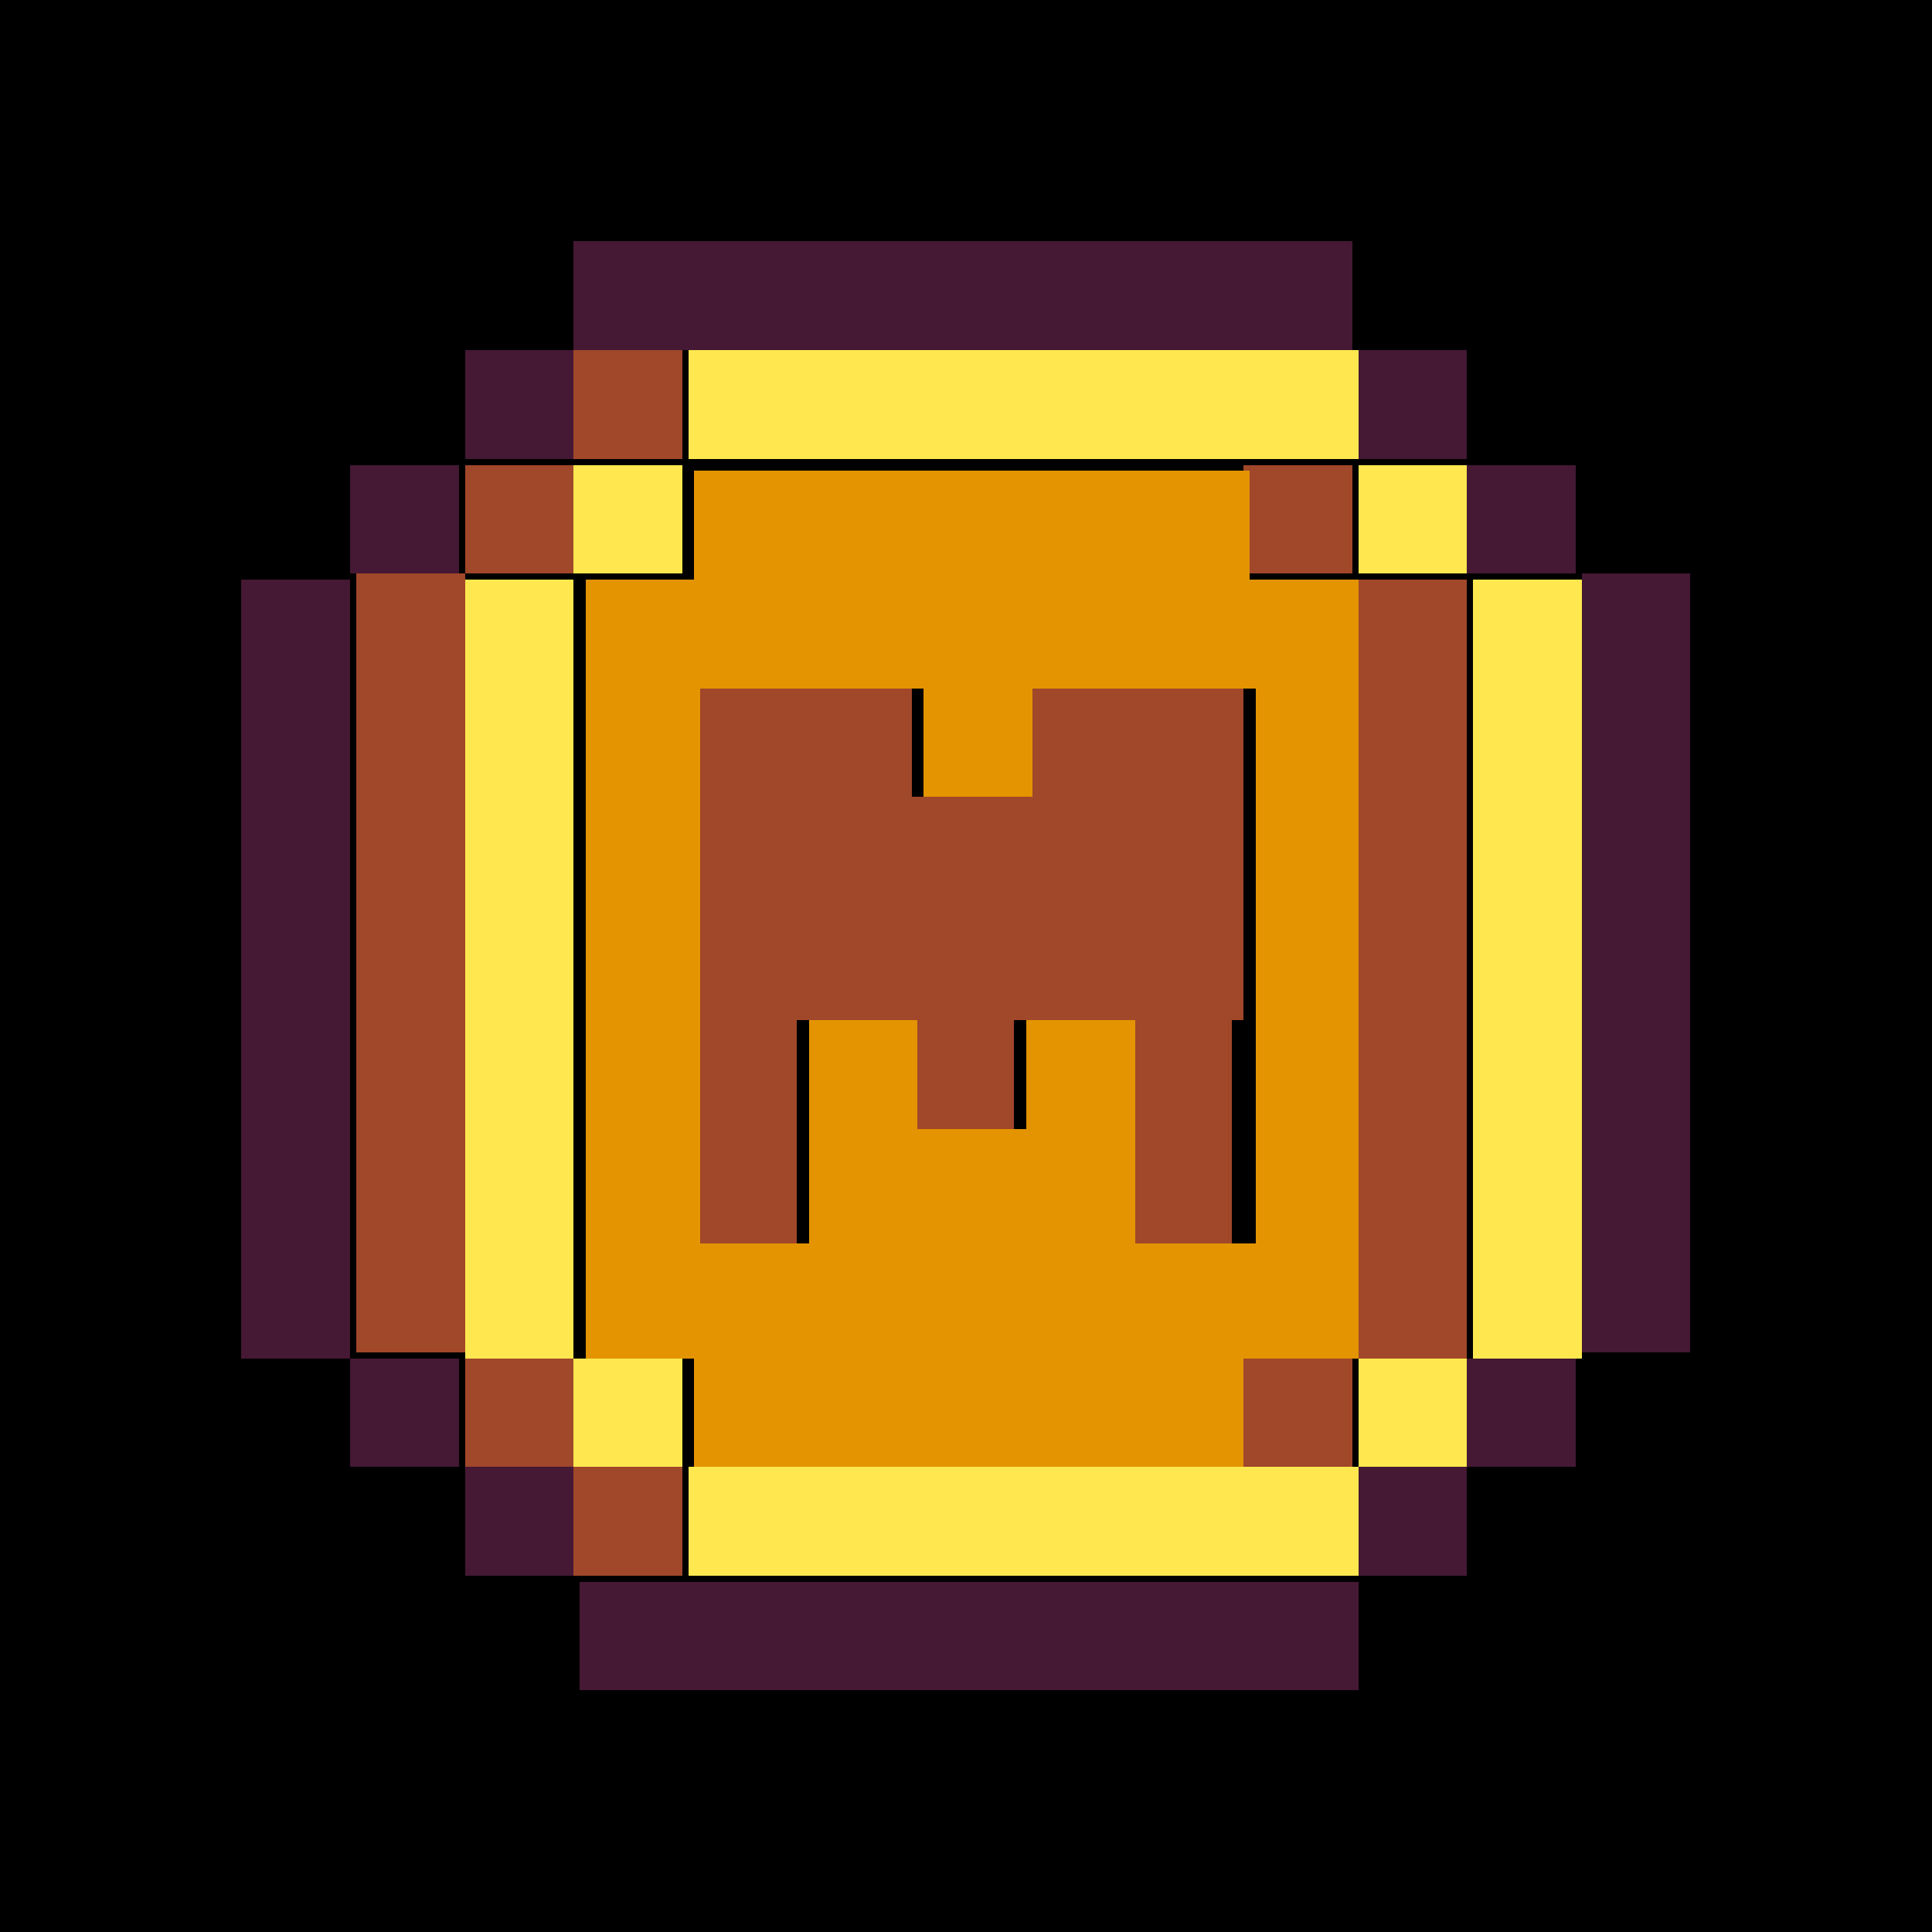
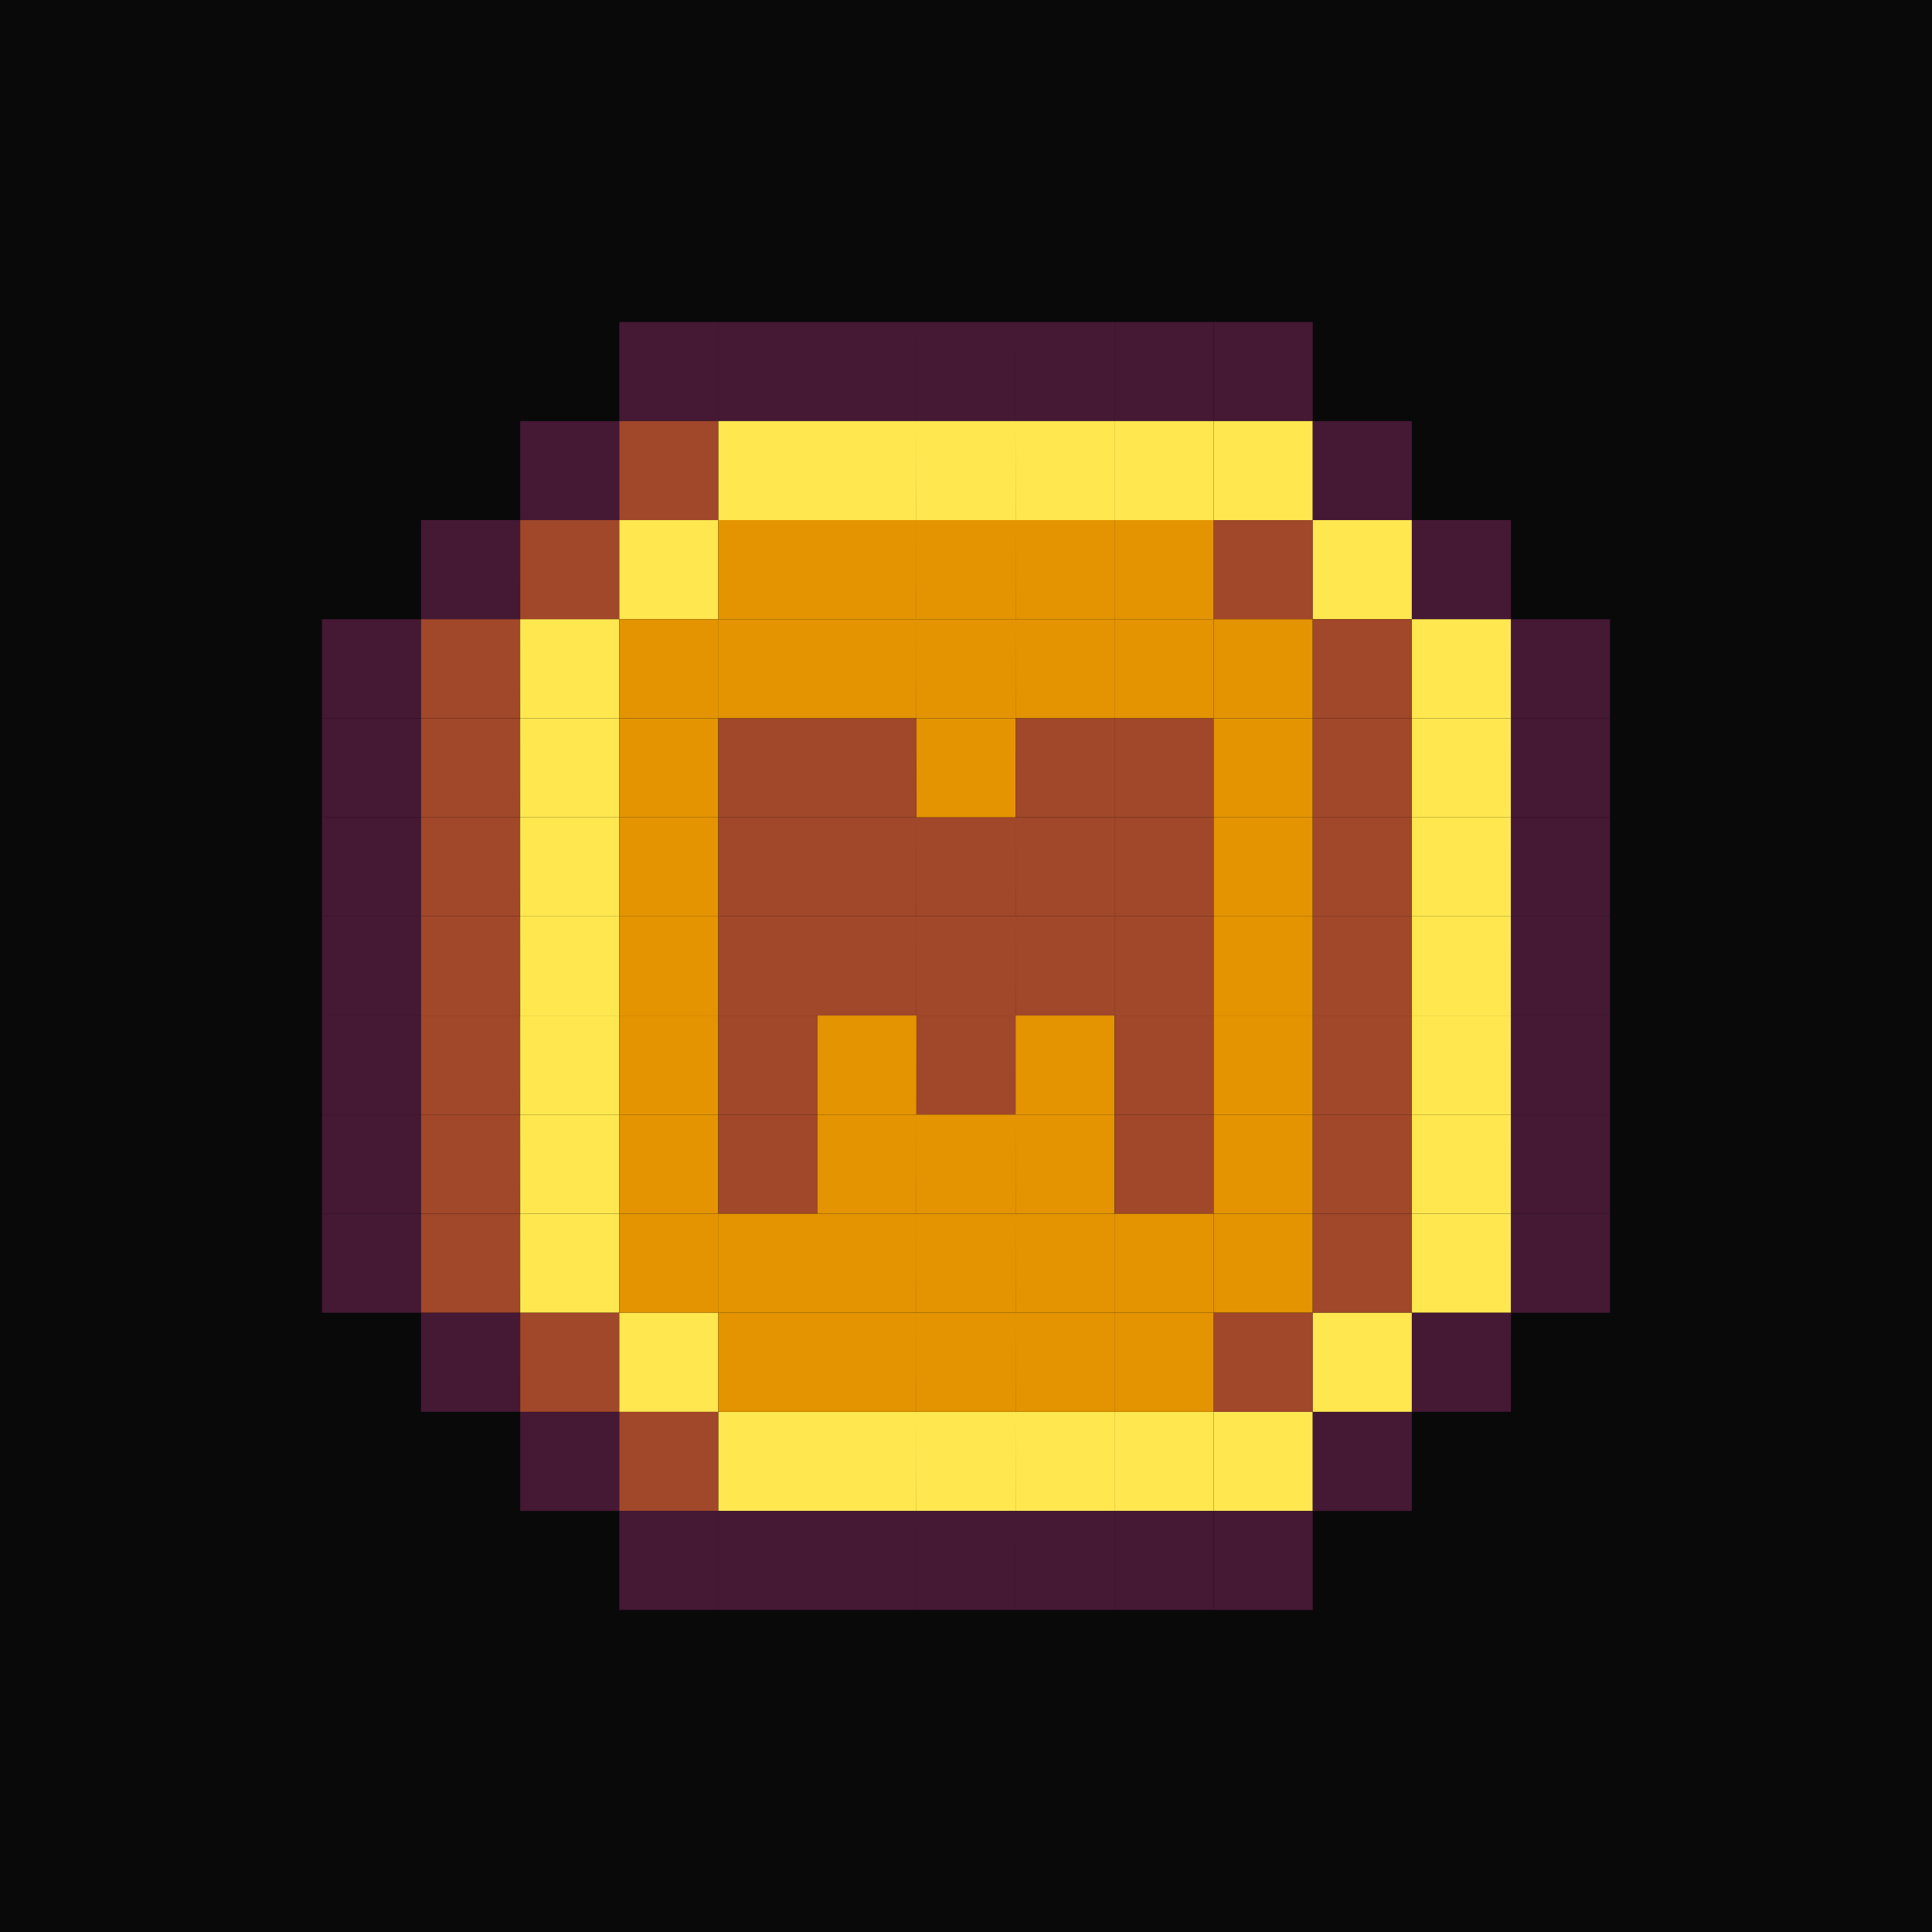
- <svg xmlns="http://www.w3.org/2000/svg" id="Layer_1" version="1.1" viewBox="0 0 32 32" width="24" height="24">
+ <svg xmlns="http://www.w3.org/2000/svg" width="24" height="24" fill="none" viewBox="0 0 24 24">
+   <g clip-path="url(#MEME__a)">
+     <path fill="#090909" d="M24 0H0v24h24z" />
+     <path fill="#451834" d="M8.923 4h-1.23v1.23h1.23zm1.231 0h-1.23v1.23h1.23zm1.231 0h-1.231v1.23h1.23zm1.231 0h-1.231v1.23h1.23zm1.23 0h-1.23v1.23h1.23zm1.231 0h-1.23v1.23h1.23z" />
+     <path fill="#451834" d="M16.307 4h-1.23v1.23h1.23zM7.692 5.231h-1.23v1.23h1.23z" />
+     <path fill="#A1472A" d="M8.923 5.231h-1.23v1.23h1.23z" />
+     <path fill="#FFE84F" d="M10.154 5.231h-1.23v1.23h1.23zm1.231 0h-1.231v1.23h1.23zm1.231 0h-1.231v1.23h1.23zm1.23 0h-1.23v1.23h1.23zm1.231 0h-1.23v1.23h1.23z" />
+     <path fill="#FFE84F" d="M16.307 5.231h-1.23v1.23h1.23z" />
+     <path fill="#451834" d="M17.538 5.231h-1.23v1.23h1.23zM6.462 6.461H5.23v1.231h1.23z" />
+     <path fill="#A1472A" d="M7.692 6.461h-1.23v1.231h1.23z" />
+     <path fill="#FFE84F" d="M8.923 6.461h-1.23v1.231h1.23z" />
+     <path fill="#E39400" d="M10.154 6.461h-1.23v1.231h1.23zm1.231 0h-1.231v1.231h1.23zm1.231 0h-1.231v1.231h1.23zm1.23 0h-1.23v1.231h1.23zm1.231 0h-1.23v1.231h1.23z" />
+     <path fill="#A1472A" d="M16.307 6.461h-1.23v1.231h1.23z" />
+     <path fill="#FFE84F" d="M17.538 6.461h-1.23v1.231h1.23z" />
+     <path fill="#451834" d="M18.77 6.461h-1.231v1.231h1.23zM5.23 7.692H4v1.231h1.23z" />
+     <path fill="#A1472A" d="M6.462 7.692H5.23v1.231h1.23z" />
+     <path fill="#FFE84F" d="M7.692 7.692h-1.23v1.231h1.23z" />
+     <path fill="#E39400" d="M8.923 7.692h-1.23v1.231h1.23zm1.231 0h-1.23v1.231h1.23zm1.231 0h-1.231v1.231h1.23zm1.231 0h-1.231v1.231h1.23zm1.23 0h-1.23v1.231h1.23zm1.231 0h-1.23v1.231h1.23z" />
+     <path fill="#E39400" d="M16.307 7.692h-1.23v1.231h1.23z" />
+     <path fill="#A1472A" d="M17.538 7.692h-1.23v1.231h1.23z" />
+     <path fill="#FFE84F" d="M18.77 7.692h-1.231v1.231h1.23z" />
+     <path fill="#451834" d="M20 7.692h-1.231v1.231h1.23zM5.23 8.923H4v1.231h1.23z" />
+     <path fill="#A1472A" d="M6.462 8.923H5.23v1.231h1.23z" />
+     <path fill="#FFE84F" d="M7.692 8.923h-1.23v1.231h1.23z" />
+     <path fill="#E39400" d="M8.923 8.923h-1.23v1.231h1.23z" />
+     <path fill="#A1472A" d="M10.154 8.923h-1.23v1.231h1.23zm1.231 0h-1.231v1.231h1.23z" />
+     <path fill="#E39400" d="M12.616 8.923h-1.231v1.231h1.23z" />
+     <path fill="#A1472A" d="M13.846 8.923h-1.23v1.231h1.23zm1.231 0h-1.23v1.231h1.23z" />
+     <path fill="#E39400" d="M16.307 8.923h-1.23v1.231h1.23z" />
+     <path fill="#A1472A" d="M17.538 8.923h-1.23v1.231h1.23z" />
+     <path fill="#FFE84F" d="M18.77 8.923h-1.231v1.231h1.23z" />
+     <path fill="#451834" d="M20 8.923h-1.231v1.231h1.23zM5.23 10.154H4v1.23h1.23z" />
+     <path fill="#A1472A" d="M6.462 10.154H5.23v1.23h1.23z" />
+     <path fill="#FFE84F" d="M7.692 10.154h-1.23v1.23h1.23z" />
+     <path fill="#E39400" d="M8.923 10.154h-1.23v1.23h1.23z" />
+     <path fill="#A1472A" d="M10.154 10.154h-1.23v1.23h1.23zm1.231 0h-1.231v1.23h1.23zm1.231 0h-1.231v1.23h1.23zm1.23 0h-1.23v1.23h1.23zm1.231 0h-1.23v1.23h1.23z" />
+     <path fill="#E39400" d="M16.307 10.154h-1.23v1.23h1.23z" />
+     <path fill="#A1472A" d="M17.538 10.154h-1.23v1.23h1.23z" />
+     <path fill="#FFE84F" d="M18.77 10.154h-1.231v1.23h1.23z" />
+     <path fill="#451834" d="M20 10.154h-1.231v1.23h1.23zM5.23 11.385H4v1.23h1.23z" />
+     <path fill="#A1472A" d="M6.462 11.385H5.23v1.23h1.23z" />
+     <path fill="#FFE84F" d="M7.692 11.385h-1.23v1.23h1.23z" />
+     <path fill="#E39400" d="M8.923 11.385h-1.23v1.23h1.23z" />
+     <path fill="#A1472A" d="M10.154 11.385h-1.23v1.23h1.23zm1.231 0h-1.231v1.23h1.23zm1.231 0h-1.231v1.23h1.23zm1.23 0h-1.23v1.23h1.23zm1.231 0h-1.23v1.23h1.23z" />
+     <path fill="#E39400" d="M16.307 11.385h-1.23v1.23h1.23z" />
+     <path fill="#A1472A" d="M17.538 11.385h-1.23v1.23h1.23z" />
+     <path fill="#FFE84F" d="M18.77 11.385h-1.231v1.23h1.23z" />
+     <path fill="#451834" d="M20 11.385h-1.231v1.23h1.23zm-14.77 1.23H4v1.231h1.23z" />
+     <path fill="#A1472A" d="M6.462 12.615H5.23v1.231h1.23z" />
+     <path fill="#FFE84F" d="M7.692 12.615h-1.23v1.231h1.23z" />
+     <path fill="#E39400" d="M8.923 12.615h-1.23v1.231h1.23z" />
+     <path fill="#A1472A" d="M10.154 12.615h-1.23v1.231h1.23z" />
+     <path fill="#E39400" d="M11.385 12.615h-1.231v1.231h1.23z" />
+     <path fill="#A1472A" d="M12.616 12.615h-1.231v1.231h1.23z" />
+     <path fill="#E39400" d="M13.846 12.615h-1.23v1.231h1.23z" />
+     <path fill="#A1472A" d="M15.077 12.615h-1.23v1.231h1.23z" />
+     <path fill="#E39400" d="M16.307 12.615h-1.23v1.231h1.23z" />
+     <path fill="#A1472A" d="M17.538 12.615h-1.23v1.231h1.23z" />
+     <path fill="#FFE84F" d="M18.77 12.615h-1.231v1.231h1.23z" />
+     <path fill="#451834" d="M20 12.615h-1.231v1.231h1.23zM5.23 13.846H4v1.231h1.23z" />
+     <path fill="#A1472A" d="M6.462 13.846H5.23v1.231h1.23z" />
+     <path fill="#FFE84F" d="M7.692 13.846h-1.23v1.231h1.23z" />
+     <path fill="#E39400" d="M8.923 13.846h-1.23v1.231h1.23z" />
+     <path fill="#A1472A" d="M10.154 13.846h-1.23v1.231h1.23z" />
+     <path fill="#E39400" d="M11.385 13.846h-1.231v1.231h1.23zm1.231 0h-1.231v1.231h1.23zm1.23 0h-1.23v1.231h1.23z" />
+     <path fill="#A1472A" d="M15.077 13.846h-1.23v1.231h1.23z" />
+     <path fill="#E39400" d="M16.307 13.846h-1.23v1.231h1.23z" />
+     <path fill="#A1472A" d="M17.538 13.846h-1.23v1.231h1.23z" />
+     <path fill="#FFE84F" d="M18.77 13.846h-1.231v1.231h1.23z" />
+     <path fill="#451834" d="M20 13.846h-1.231v1.231h1.23zM5.23 15.077H4v1.23h1.23z" />
+     <path fill="#A1472A" d="M6.462 15.077H5.23v1.23h1.23z" />
+     <path fill="#FFE84F" d="M7.692 15.077h-1.23v1.23h1.23z" />
+     <path fill="#E39400" d="M8.923 15.077h-1.23v1.23h1.23zm1.231 0h-1.23v1.23h1.23zm1.231 0h-1.231v1.23h1.23zm1.231 0h-1.231v1.23h1.23zm1.23 0h-1.23v1.23h1.23zm1.231 0h-1.23v1.23h1.23z" />
+     <path fill="#E39400" d="M16.307 15.077h-1.23v1.23h1.23z" />
+     <path fill="#A1472A" d="M17.538 15.077h-1.23v1.23h1.23z" />
+     <path fill="#FFE84F" d="M18.77 15.077h-1.231v1.23h1.23z" />
+     <path fill="#451834" d="M20 15.077h-1.231v1.23h1.23zM6.462 16.308H5.23v1.23h1.23z" />
+     <path fill="#A1472A" d="M7.692 16.308h-1.23v1.23h1.23z" />
+     <path fill="#FFE84F" d="M8.923 16.308h-1.23v1.23h1.23z" />
+     <path fill="#E39400" d="M10.154 16.308h-1.23v1.23h1.23zm1.231 0h-1.231v1.23h1.23zm1.231 0h-1.231v1.23h1.23zm1.23 0h-1.23v1.23h1.23zm1.231 0h-1.23v1.23h1.23z" />
+     <path fill="#A1472A" d="M16.307 16.308h-1.23v1.23h1.23z" />
+     <path fill="#FFE84F" d="M17.538 16.308h-1.23v1.23h1.23z" />
+     <path fill="#451834" d="M18.77 16.308h-1.231v1.23h1.23zM7.692 17.539h-1.23v1.23h1.23z" />
+     <path fill="#A1472A" d="M8.923 17.539h-1.23v1.23h1.23z" />
+     <path fill="#FFE84F" d="M10.154 17.539h-1.23v1.23h1.23zm1.231 0h-1.231v1.23h1.23zm1.231 0h-1.231v1.23h1.23zm1.23 0h-1.23v1.23h1.23zm1.231 0h-1.23v1.23h1.23z" />
+     <path fill="#FFE84F" d="M16.307 17.539h-1.23v1.23h1.23z" />
+     <path fill="#451834" d="M17.538 17.539h-1.23v1.23h1.23zm-8.615 1.23h-1.23v1.23h1.23zm1.231 0h-1.23v1.23h1.23zm1.231 0h-1.231v1.23h1.23zm1.231 0h-1.231v1.23h1.23zm1.23 0h-1.23v1.23h1.23zm1.231 0h-1.23v1.23h1.23z" />
+     <path fill="#451834" d="M16.307 18.769h-1.23v1.23h1.23z" />
+   </g>
  <defs>
-     <style>
-       .st0 {
-         fill: #ffe84f;
-       }
- 
-       .st1 {
-         fill: #a1472a;
-       }
- 
-       .st2 {
-         fill: #451834;
-       }
- 
-       .st3 {
-         fill: #e39400;
-       }
-     </style>
+     <clipPath id="MEME__a">
+       <path fill="#fff" d="M0 0h24v24H0z" />
+     </clipPath>
  </defs>
-   <rect width="32" height="32" />
-   <g id="Layer_11" shape-rendering="crispEdges">
-     <g>
-       <path class="st2" d="M13.2,5.8h9.2v-1.8h-12.9v1.8h3.7Z" />
-       <rect class="st2" x="7.7" y="5.8" width="1.8" height="1.8" />
-       <rect class="st1" x="9.5" y="5.8" width="1.8" height="1.8" />
-       <path class="st0" d="M18.8,5.8h-7.4v1.8h11.1v-1.8h-3.7Z" />
-       <rect class="st2" x="22.5" y="5.8" width="1.8" height="1.8" />
-       <rect class="st2" x="5.8" y="7.7" width="1.8" height="1.8" />
-       <rect class="st1" x="7.7" y="7.7" width="1.8" height="1.8" />
-       <rect class="st0" x="9.5" y="7.7" width="1.8" height="1.8" />
-       <rect class="st1" x="20.6" y="7.7" width="1.8" height="1.8" />
-       <rect class="st0" x="22.5" y="7.7" width="1.8" height="1.8" />
-       <rect class="st2" x="24.3" y="7.7" width="1.8" height="1.8" />
-       <path class="st1" d="M22.5,11.4v11.1h1.8v-12.9h-1.8s0,1.8,0,1.8Z" />
-       <path class="st2" d="M26.2,9.5v12.9h1.8v-12.9h-1.8Z" />
-       <path class="st1" d="M20.6,16.9v-5.5h-3.7v1.8h-1.8v-1.8h-3.7v9.2h1.8v-3.7h1.8v1.8h1.8v-1.8h1.8v3.7h1.8v-3.7h.2Z" />
-       <path class="st2" d="M5.8,18.8v-9.2h-1.8v12.9h1.8v-3.7Z" />
-       <path class="st0" d="M9.5,18.8v-9.2h-1.8v12.9h1.8v-3.7Z" />
-       <path class="st3" d="M22.5,18.8v-9.2h-1.8v-1.8h-9.2v1.8h-1.8v12.9h1.8v1.8h9.2v-1.8h1.8v-3.7ZM18.8,20.6v-3.7h-1.8v1.8h-1.8v-1.8h-1.8v3.7h-1.8v-9.2h3.7v1.8h1.8v-1.8h3.7v9.2h-2Z" />
-       <path class="st0" d="M26.2,18.8v-9.2h-1.8v12.9h1.8v-3.7Z" />
-       <path class="st1" d="M7.7,20.6v-11.1h-1.8v12.9h1.8v-1.8Z" />
-       <rect class="st2" x="5.8" y="22.5" width="1.8" height="1.8" />
-       <rect class="st1" x="7.7" y="22.5" width="1.8" height="1.8" />
-       <rect class="st0" x="9.5" y="22.5" width="1.8" height="1.8" />
-       <rect class="st1" x="20.6" y="22.5" width="1.8" height="1.8" />
-       <rect class="st0" x="22.5" y="22.5" width="1.8" height="1.8" />
-       <rect class="st2" x="24.3" y="22.5" width="1.8" height="1.8" />
-       <rect class="st2" x="7.7" y="24.3" width="1.8" height="1.8" />
-       <rect class="st1" x="9.5" y="24.3" width="1.8" height="1.8" />
-       <path class="st0" d="M20.6,24.3h-9.2v1.8h11.1v-1.8h-1.9Z" />
-       <rect class="st2" x="22.5" y="24.3" width="1.8" height="1.8" />
-       <path class="st2" d="M18.8,26.2h-9.2v1.8h12.9v-1.8h-3.7Z" />
-     </g>
-   </g>
</svg>
